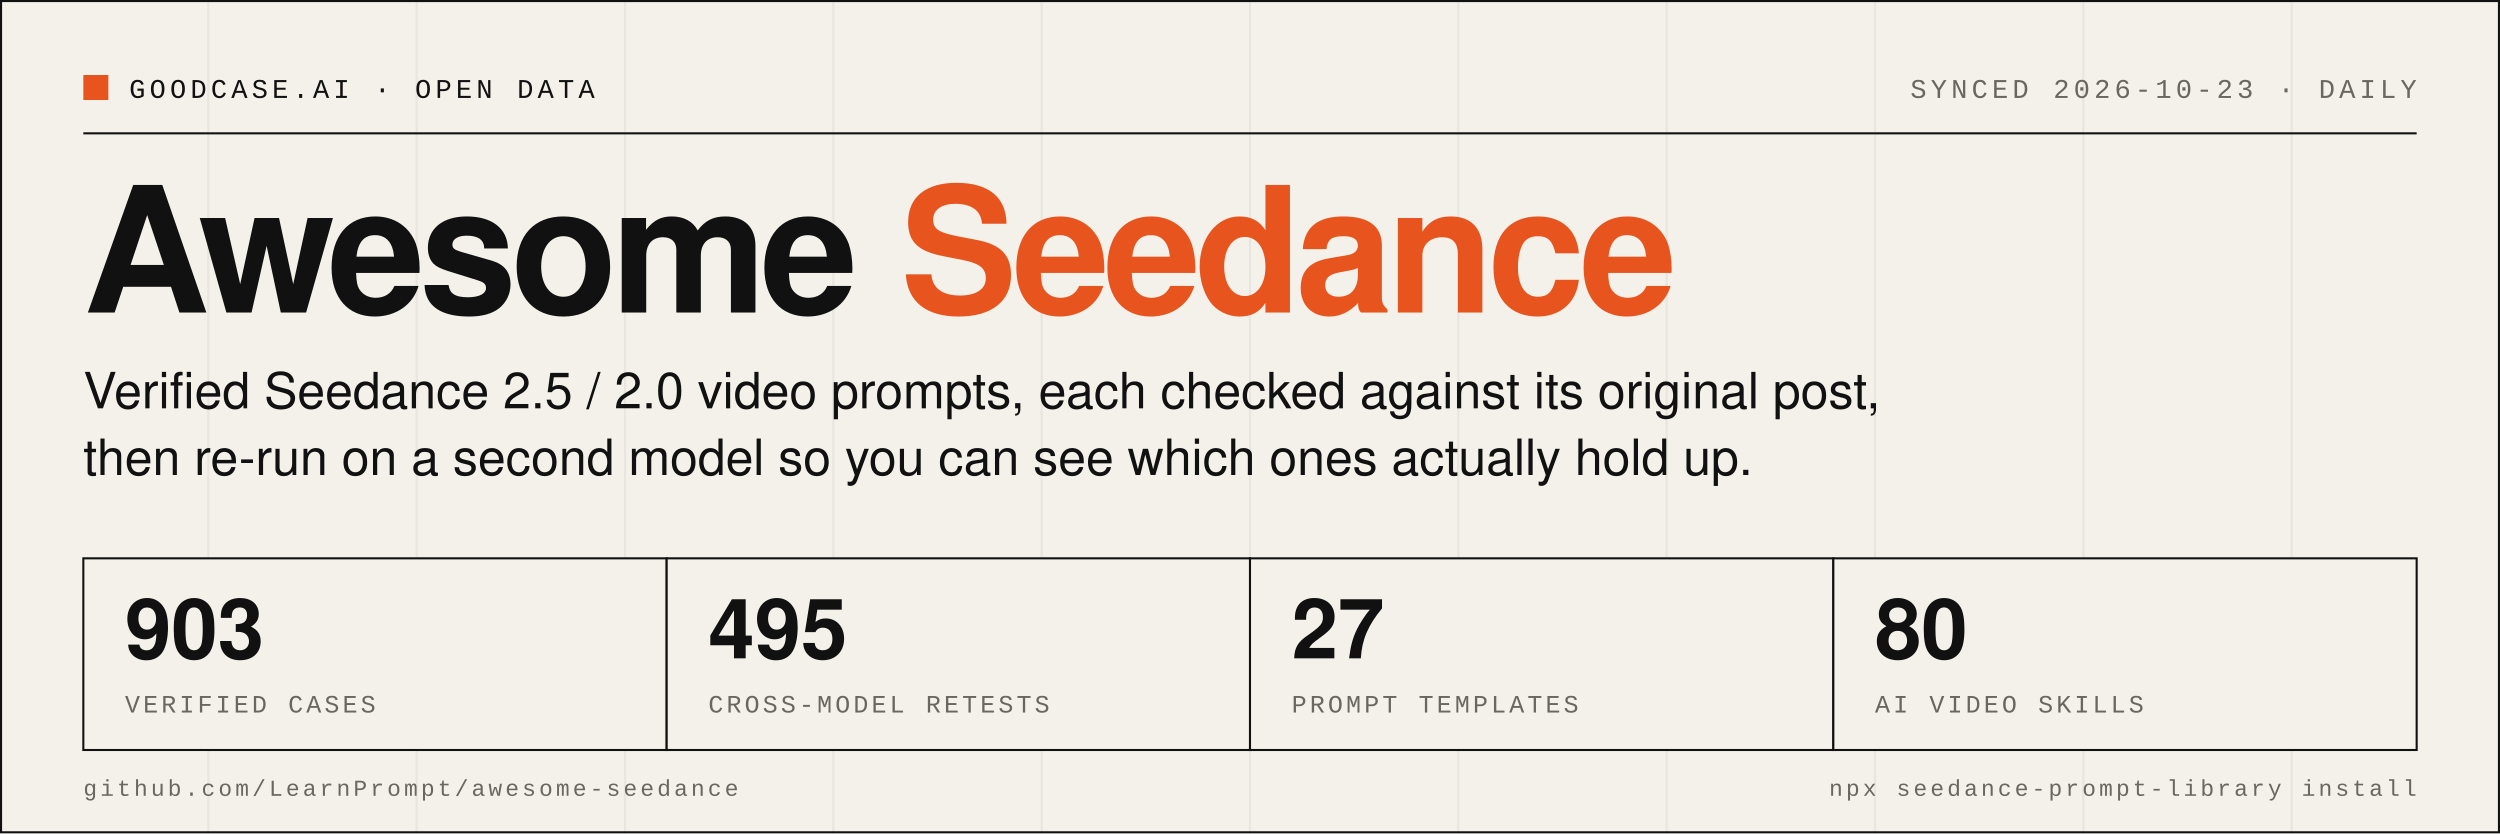
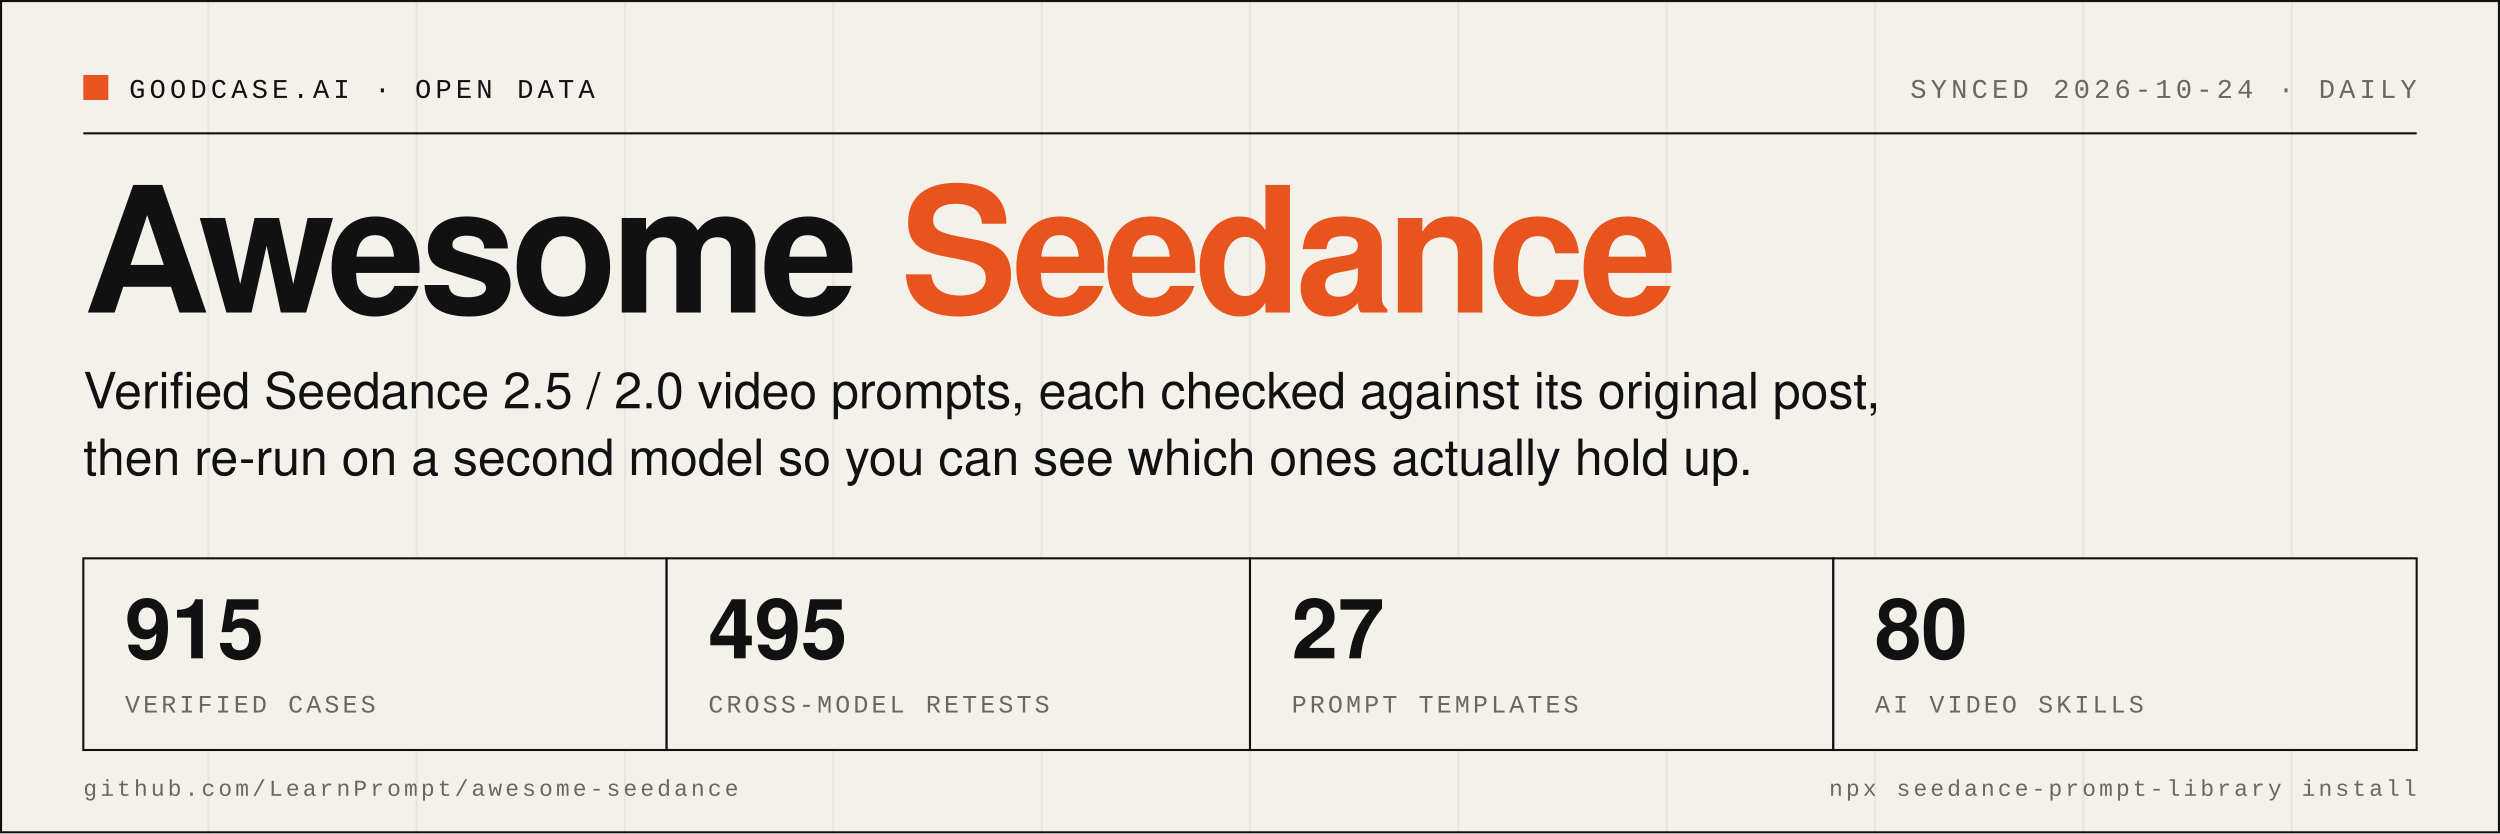
- <svg xmlns="http://www.w3.org/2000/svg" width="1200" height="400" viewBox="0 0 1200 400" role="img" aria-label="Awesome Seedance: 903 verified cases, 495 cross-model retests, 27 prompt templates, 80 AI video skills">
+ <svg xmlns="http://www.w3.org/2000/svg" width="1200" height="400" viewBox="0 0 1200 400" role="img" aria-label="Awesome Seedance: 915 verified cases, 495 cross-model retests, 27 prompt templates, 80 AI video skills">
  <rect width="1200" height="400" fill="#F4F1EA" />
  <line x1="0" y1="0" x2="0" y2="400" stroke="#111111" stroke-opacity="0.05" stroke-width="1" />
  <line x1="100" y1="0" x2="100" y2="400" stroke="#111111" stroke-opacity="0.05" stroke-width="1" />
  <line x1="200" y1="0" x2="200" y2="400" stroke="#111111" stroke-opacity="0.05" stroke-width="1" />
  <line x1="300" y1="0" x2="300" y2="400" stroke="#111111" stroke-opacity="0.05" stroke-width="1" />
  <line x1="400" y1="0" x2="400" y2="400" stroke="#111111" stroke-opacity="0.05" stroke-width="1" />
  <line x1="500" y1="0" x2="500" y2="400" stroke="#111111" stroke-opacity="0.05" stroke-width="1" />
  <line x1="600" y1="0" x2="600" y2="400" stroke="#111111" stroke-opacity="0.05" stroke-width="1" />
  <line x1="700" y1="0" x2="700" y2="400" stroke="#111111" stroke-opacity="0.05" stroke-width="1" />
  <line x1="800" y1="0" x2="800" y2="400" stroke="#111111" stroke-opacity="0.05" stroke-width="1" />
  <line x1="900" y1="0" x2="900" y2="400" stroke="#111111" stroke-opacity="0.05" stroke-width="1" />
  <line x1="1000" y1="0" x2="1000" y2="400" stroke="#111111" stroke-opacity="0.05" stroke-width="1" />
  <line x1="1100" y1="0" x2="1100" y2="400" stroke="#111111" stroke-opacity="0.05" stroke-width="1" />
  <rect x="0.5" y="0.5" width="1199" height="399" fill="none" stroke="#111111" stroke-width="1" />
  <rect x="40" y="36" width="12" height="12" fill="#E8541E" />
  <text x="62" y="47" font-family="SFMono-Regular, Menlo, Consolas, 'Liberation Mono', monospace" font-size="13" letter-spacing="2" fill="#111111">GOODCASE.AI · OPEN DATA</text>
-   <text x="1160" y="47" text-anchor="end" font-family="SFMono-Regular, Menlo, Consolas, 'Liberation Mono', monospace" font-size="13" letter-spacing="2" fill="#6B675F">SYNCED 2026-10-23 · DAILY</text>
+   <text x="1160" y="47" text-anchor="end" font-family="SFMono-Regular, Menlo, Consolas, 'Liberation Mono', monospace" font-size="13" letter-spacing="2" fill="#6B675F">SYNCED 2026-10-24 · DAILY</text>
  <line x1="40" y1="64" x2="1160" y2="64" stroke="#111111" stroke-width="1" />
  <text x="40" y="150" font-family="Helvetica Neue, Helvetica, Arial, 'PingFang SC', sans-serif" font-size="84" font-weight="800" letter-spacing="-3" fill="#111111">Awesome <tspan fill="#E8541E">Seedance</tspan>
  </text>
  <text x="40" y="196" font-family="Helvetica Neue, Helvetica, Arial, 'PingFang SC', sans-serif" font-size="24" fill="#111111">Verified Seedance 2.5 / 2.0 video prompts, each checked against its original post,</text>
  <text x="40" y="228" font-family="Helvetica Neue, Helvetica, Arial, 'PingFang SC', sans-serif" font-size="24" fill="#111111">then re-run on a second model so you can see which ones actually hold up.</text>
  <rect x="40" y="268" width="280" height="92" fill="#F4F1EA" stroke="#111111" stroke-width="1" />
-   <text x="60" y="316" font-family="Helvetica Neue, Helvetica, Arial, 'PingFang SC', sans-serif" font-size="40" font-weight="700" fill="#111111">903</text>
+   <text x="60" y="316" font-family="Helvetica Neue, Helvetica, Arial, 'PingFang SC', sans-serif" font-size="40" font-weight="700" fill="#111111">915</text>
  <text x="60" y="342" font-family="SFMono-Regular, Menlo, Consolas, 'Liberation Mono', monospace" font-size="12" letter-spacing="1.5" fill="#6B675F">VERIFIED CASES</text>
  <rect x="320" y="268" width="280" height="92" fill="#F4F1EA" stroke="#111111" stroke-width="1" />
  <text x="340" y="316" font-family="Helvetica Neue, Helvetica, Arial, 'PingFang SC', sans-serif" font-size="40" font-weight="700" fill="#111111">495</text>
  <text x="340" y="342" font-family="SFMono-Regular, Menlo, Consolas, 'Liberation Mono', monospace" font-size="12" letter-spacing="1.5" fill="#6B675F">CROSS-MODEL RETESTS</text>
  <rect x="600" y="268" width="280" height="92" fill="#F4F1EA" stroke="#111111" stroke-width="1" />
  <text x="620" y="316" font-family="Helvetica Neue, Helvetica, Arial, 'PingFang SC', sans-serif" font-size="40" font-weight="700" fill="#111111">27</text>
  <text x="620" y="342" font-family="SFMono-Regular, Menlo, Consolas, 'Liberation Mono', monospace" font-size="12" letter-spacing="1.5" fill="#6B675F">PROMPT TEMPLATES</text>
  <rect x="880" y="268" width="280" height="92" fill="#F4F1EA" stroke="#111111" stroke-width="1" />
  <text x="900" y="316" font-family="Helvetica Neue, Helvetica, Arial, 'PingFang SC', sans-serif" font-size="40" font-weight="700" fill="#111111">80</text>
  <text x="900" y="342" font-family="SFMono-Regular, Menlo, Consolas, 'Liberation Mono', monospace" font-size="12" letter-spacing="1.5" fill="#6B675F">AI VIDEO SKILLS</text>
  <text x="40" y="382" font-family="SFMono-Regular, Menlo, Consolas, 'Liberation Mono', monospace" font-size="11" letter-spacing="1.5" fill="#6B675F">github.com/LearnPrompt/awesome-seedance</text>
  <text x="1160" y="382" text-anchor="end" font-family="SFMono-Regular, Menlo, Consolas, 'Liberation Mono', monospace" font-size="11" letter-spacing="1.5" fill="#6B675F">npx seedance-prompt-library install</text>
</svg>
